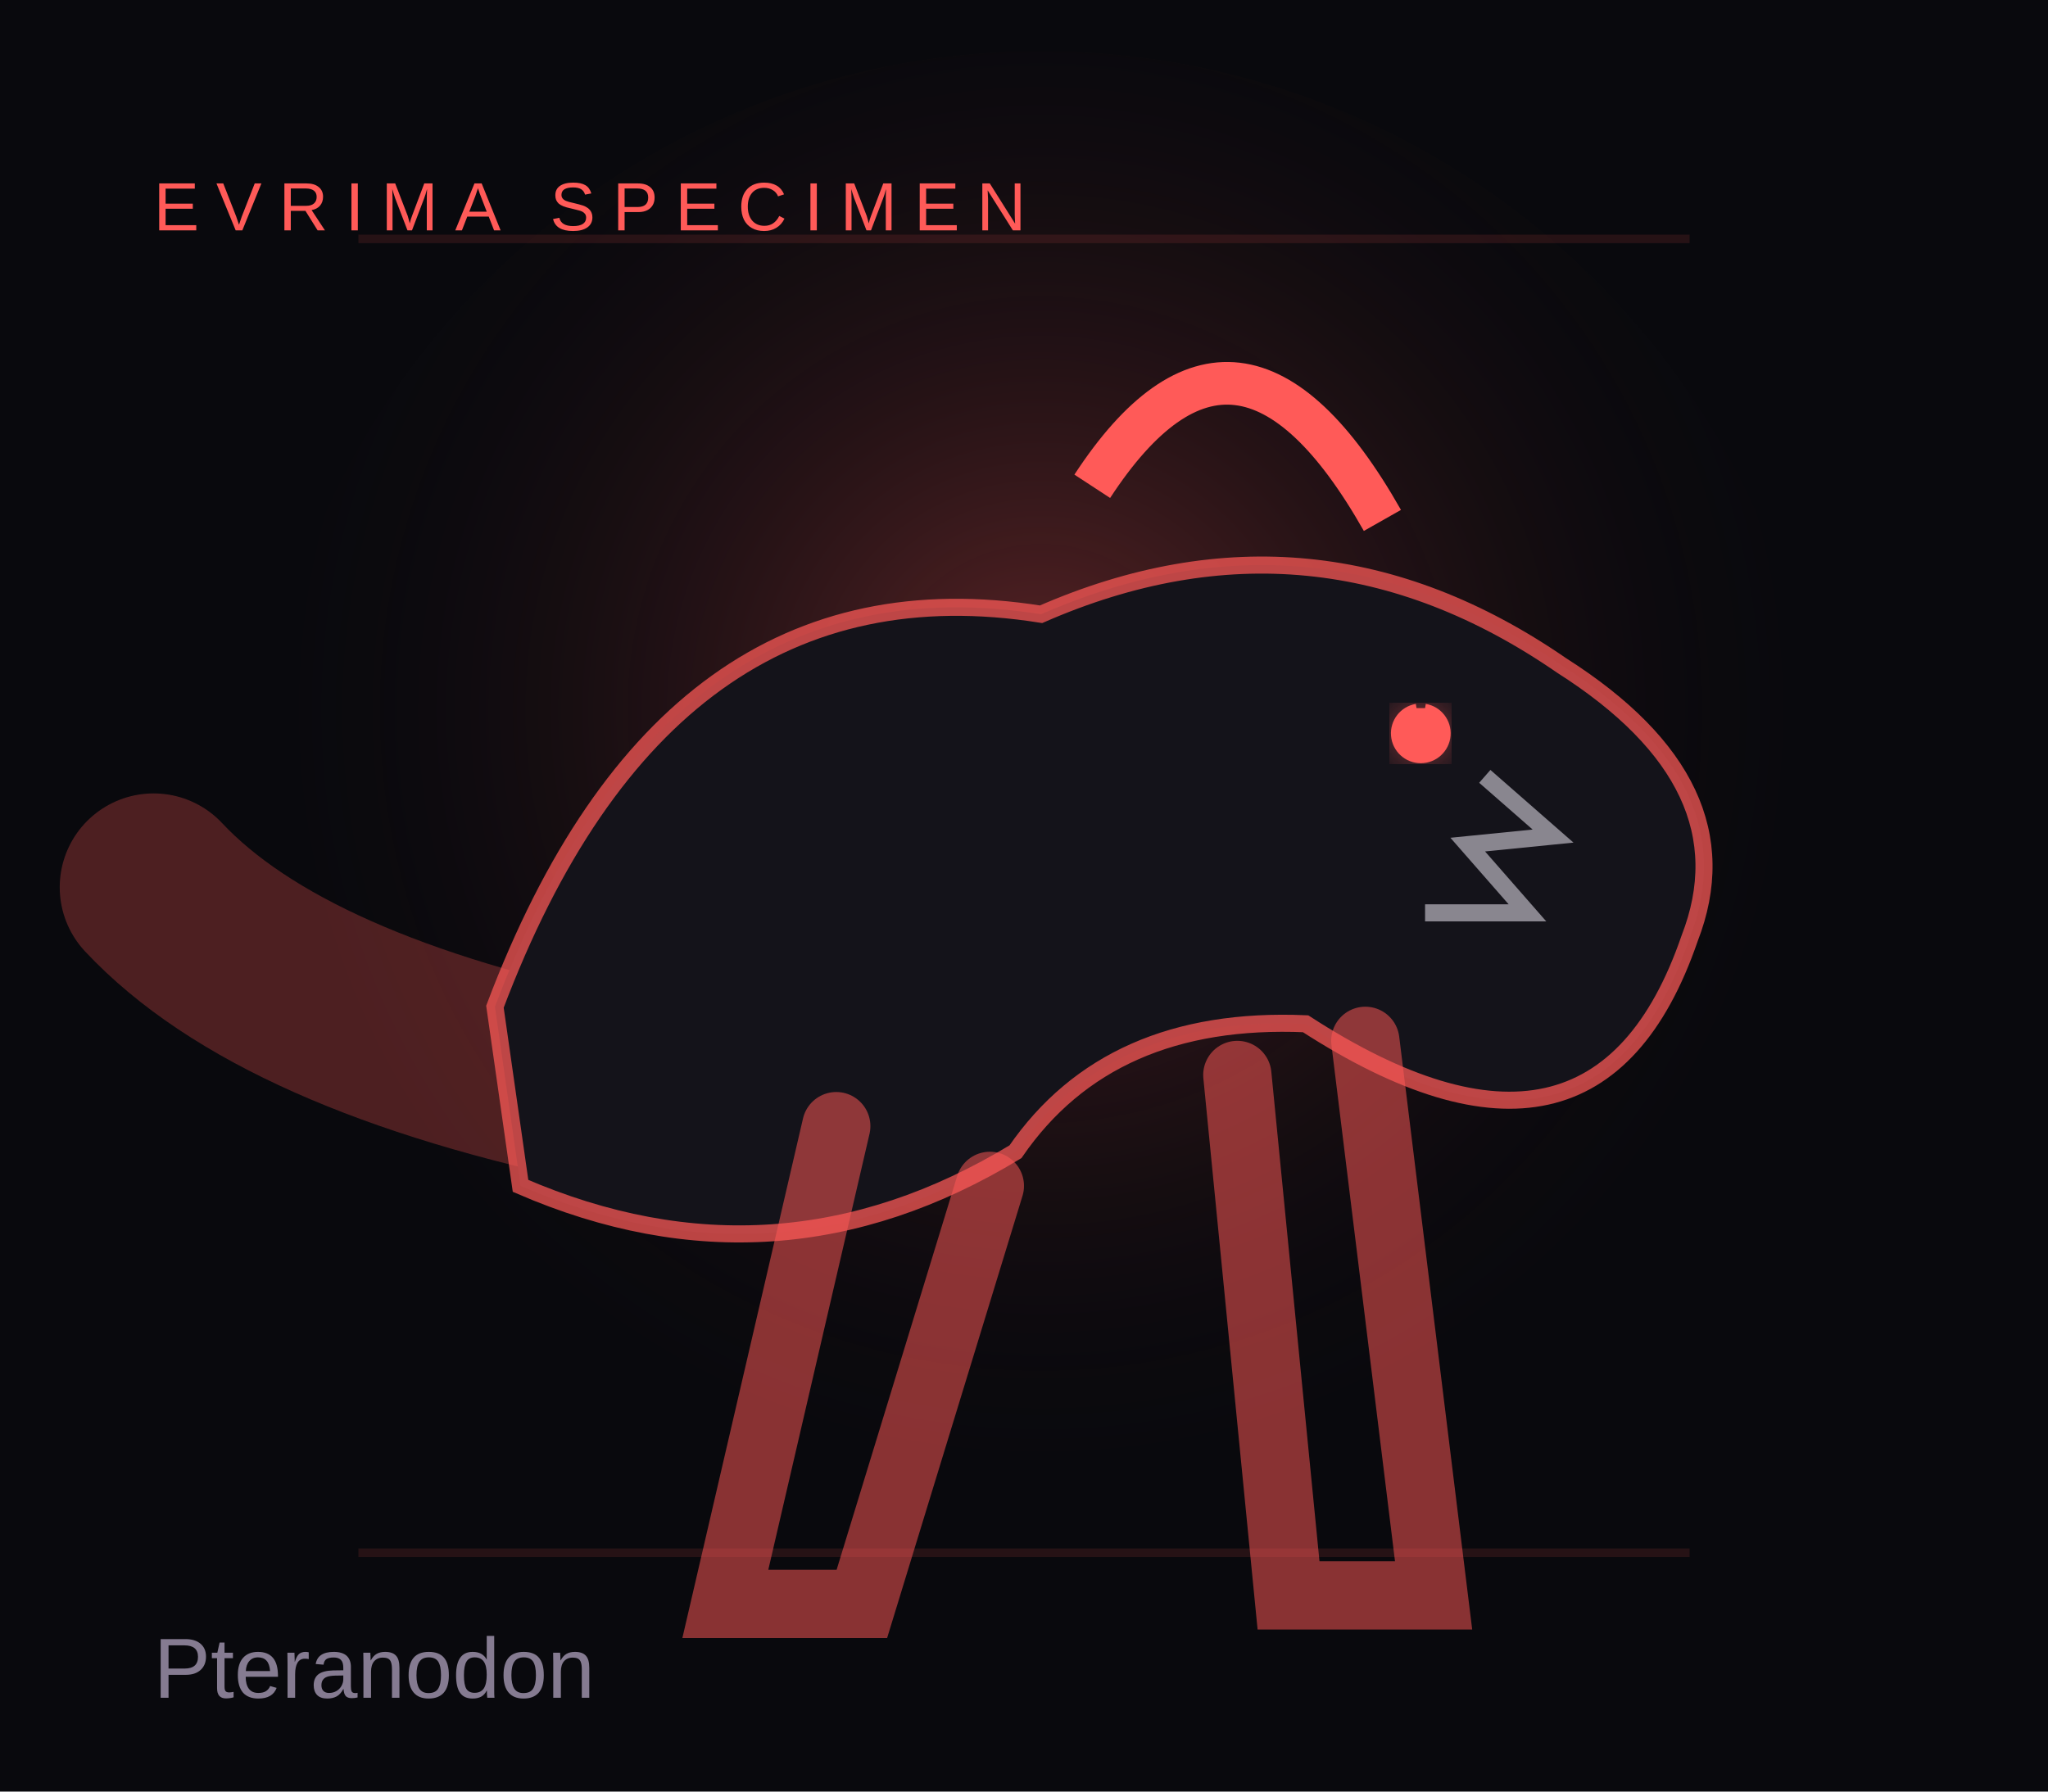
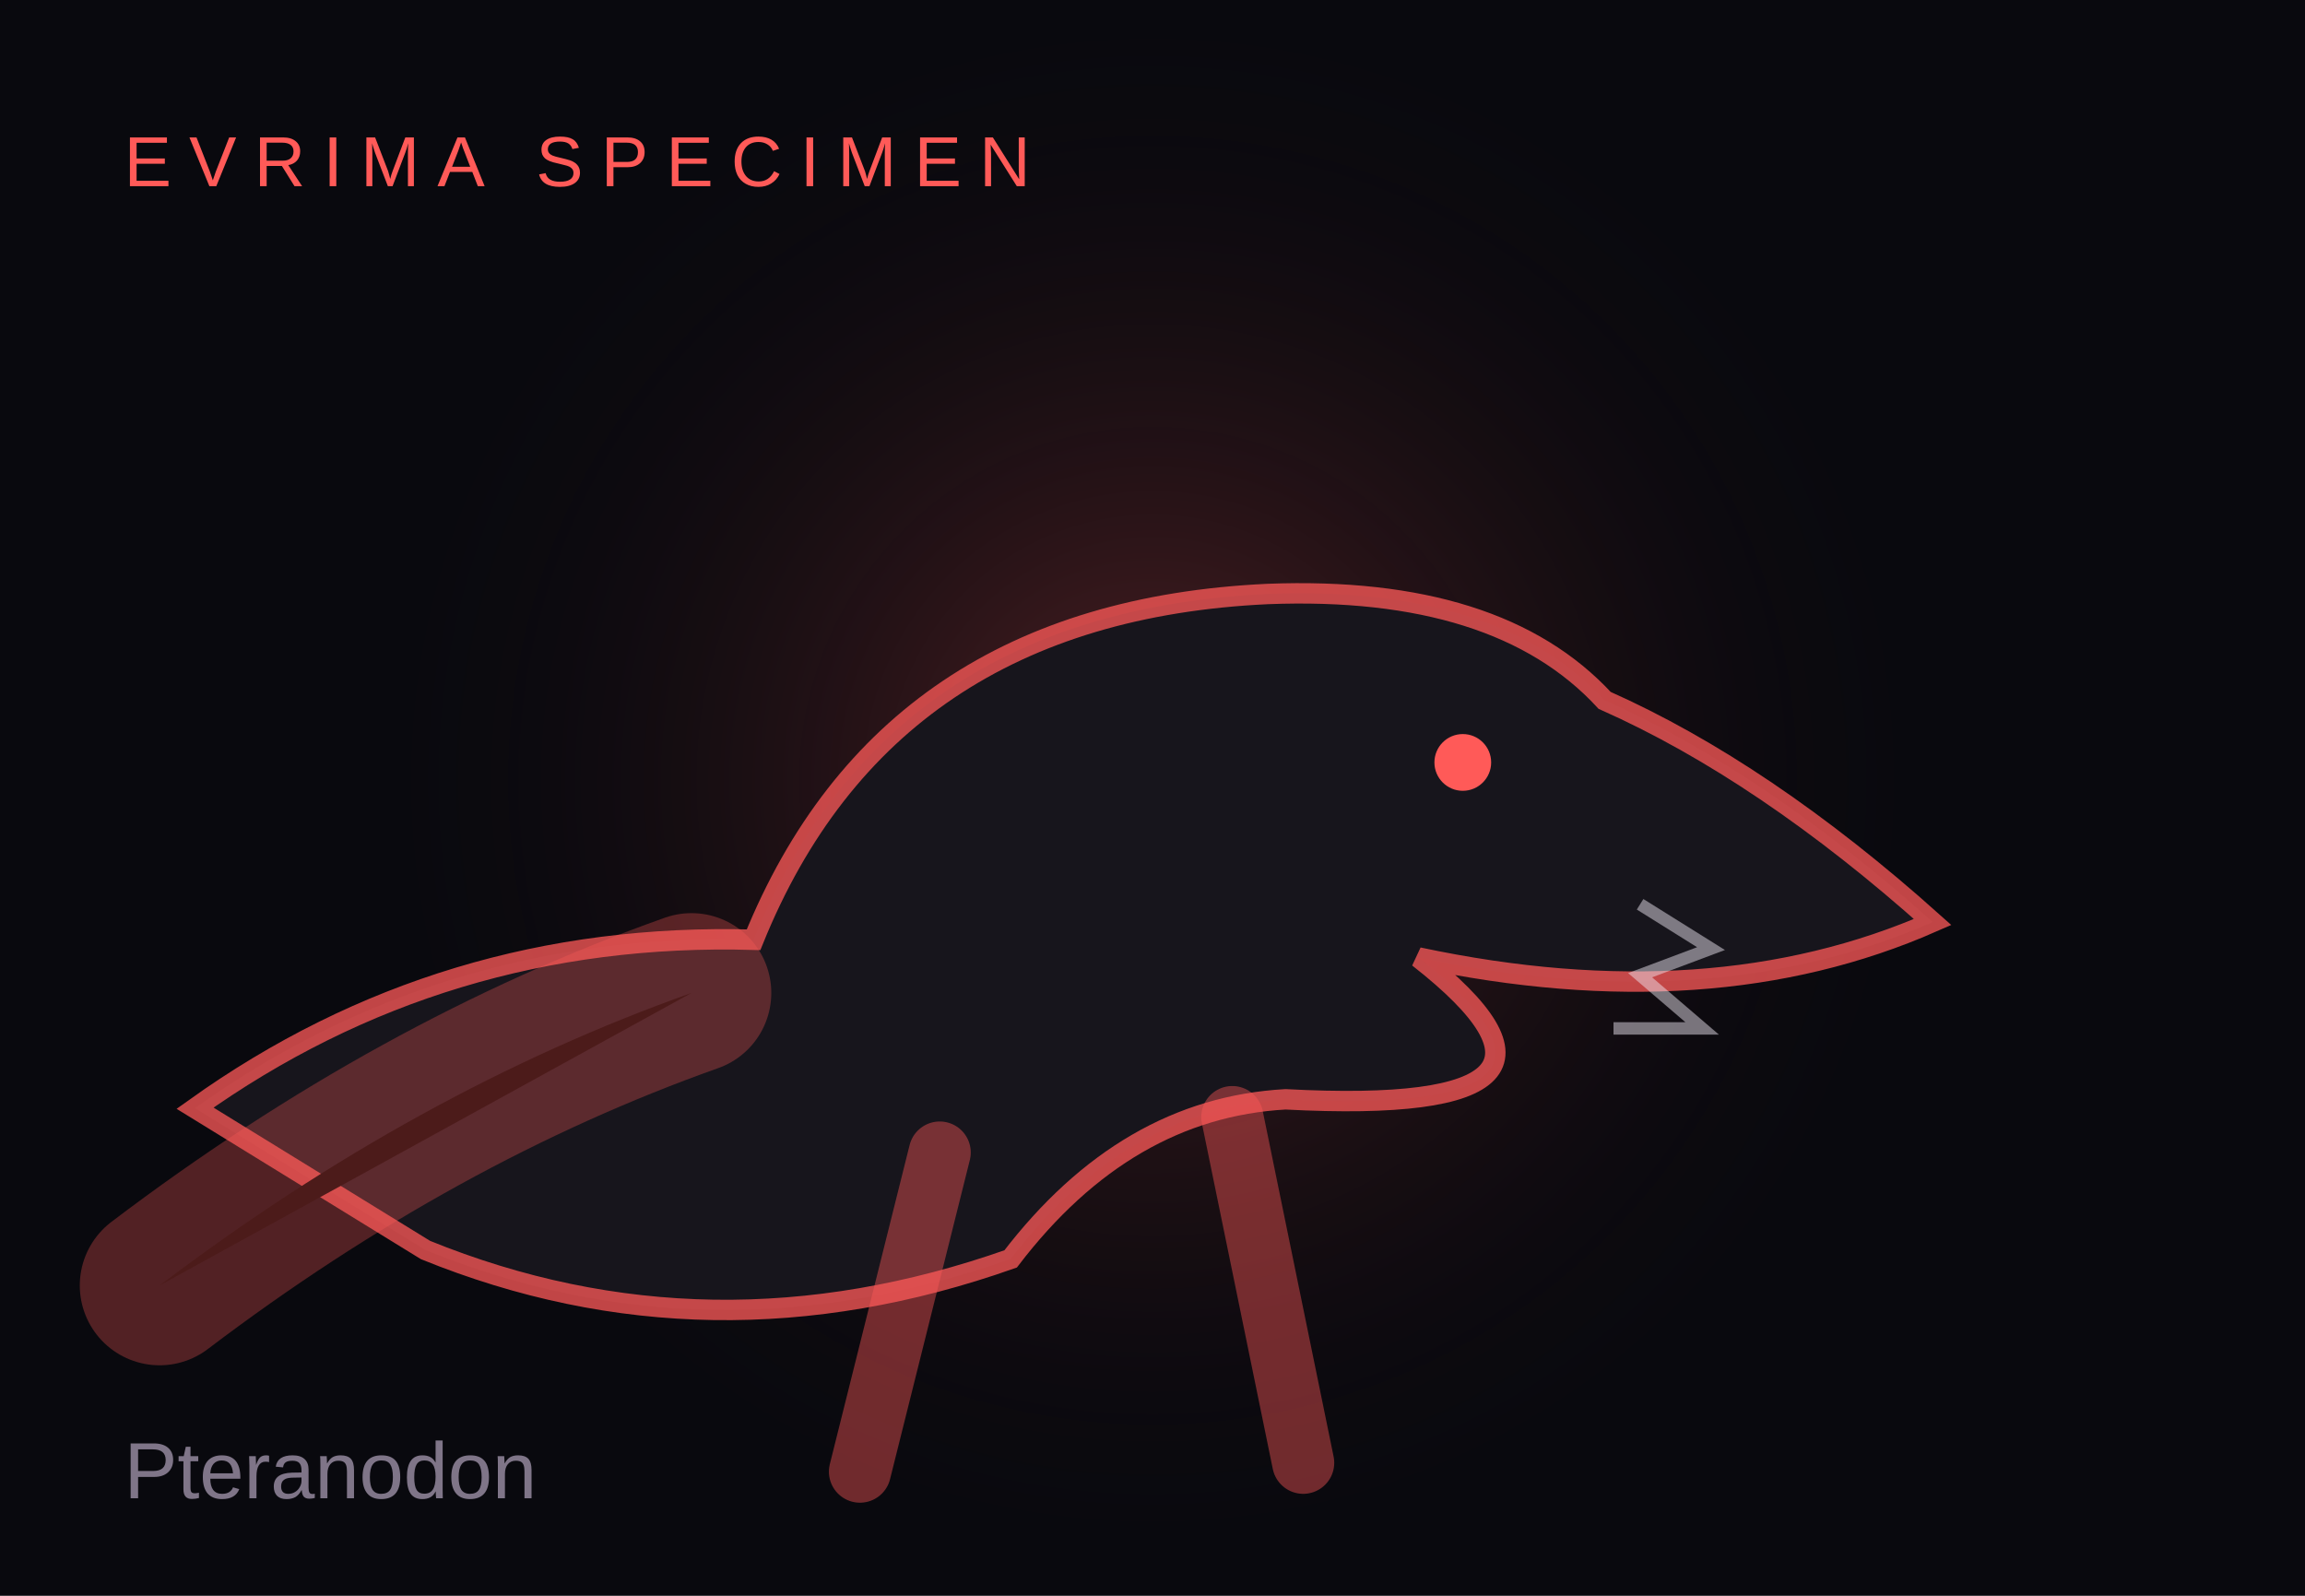
- <svg xmlns="http://www.w3.org/2000/svg" viewBox="0 0 240 210">
+ <svg xmlns="http://www.w3.org/2000/svg" viewBox="0 0 260 180">
  <defs>
-     <radialGradient id="g" cx="50%" cy="42%">
-       <stop offset="0" stop-color="#ff5a58" stop-opacity=".35" />
-       <stop offset="1" stop-color="#09090d" stop-opacity="0" />
+     <radialGradient id="r">
+       <stop stop-color="#ff5a58" stop-opacity=".30" />
+       <stop offset="1" stop-color="#08080c" stop-opacity="0" />
    </radialGradient>
-     <filter id="glow">
-       <feGaussianBlur stdDeviation="3" result="b" />
-       <feMerge>
-         <feMergeNode in="b" />
-         <feMergeNode in="SourceGraphic" />
-       </feMerge>
-     </filter>
  </defs>
-   <rect width="240" height="210" fill="#09090d" />
-   <circle cx="122" cy="98" r="92" fill="url(#g)" />
-   <path d="M72 128 Q33 120 18 104" fill="none" stroke="#ff5a58" stroke-opacity=".28" stroke-width="22" stroke-linecap="round" />
-   <path d="M58 118 Q78 65 122 72 Q154 58 183 78 Q205 92 198 110 Q187 142 153 120 Q130 119 119 135 Q91 152 61 139 Z" fill="#14131a" stroke="#ff5a58" stroke-opacity=".72" stroke-width="2" />
-   <path d="M98 132 L85 188 L101 188 L116 139 M145 126 L151 187 L168 187 L160 122" fill="none" stroke="#ff5a58" stroke-opacity=".52" stroke-width="8" stroke-linecap="round" />
-   <path d="" fill="none" stroke="#ff5a58" stroke-width="5" stroke-linecap="round" />
-   <path d="M128 57 Q145 31 162 61" fill="none" stroke="#ff5a58" stroke-width="5" />
-   <path d="" fill="none" stroke="#ff5a58" stroke-width="4" />
-   <path d="M174 91 l8 7 l-10 1 l7 8 l-12 0" fill="none" stroke="#e9e4ef" stroke-opacity=".55" stroke-width="2" />
-   <path d="M166 83 a3 3 0 1 0 1 0" fill="#ff5a58" stroke="#ff5a58" filter="url(#glow)" />
-   <path d="M42 28 H198 M42 182 H198" stroke="#ff5a58" stroke-opacity=".12" />
-   <text x="18" y="27" fill="#ff5a58" font-family="Arial" font-size="8" letter-spacing="2">EVRIMA SPECIMEN</text>
-   <text x="18" y="199" fill="#857b91" font-family="Arial" font-size="10">Pteranodon</text>
+   <rect width="260" height="180" fill="#09090e" />
+   <circle cx="130" cy="88" r="90" fill="url(#r)" />
+   <path d="M22 125 Q50 105 85 106 Q100 69 143 67 Q169 66 181 79 Q199 87 218 104 Q193 115 160 108 Q183 126 145 124 Q127 125 114 142 Q80 154 48 141 Z" fill="#17151c" stroke="#ff5a58" stroke-opacity=".75" stroke-width="2.3" />
+   <path d="M78 112 Q47 123 18 145" stroke="#ff5a58" stroke-opacity=".30" stroke-width="18" stroke-linecap="round" />
+   <path d="M106 130 l-9 36 M139 126 l8 39" stroke="#ff5a58" stroke-opacity=".42" stroke-width="7" stroke-linecap="round" />
+   <circle cx="165" cy="86" r="3.2" fill="#ff5a58" />
+   <path d="M185 102 l8 5 -8 3 7 6 -10 0" fill="none" stroke="#eee8f2" stroke-opacity=".48" stroke-width="1.4" />
+   <text x="14" y="21" fill="#ff5a58" font-family="Arial" font-size="8" letter-spacing="2">EVRIMA SPECIMEN</text>
+   <text x="14" y="169" fill="#7f7588" font-family="Arial" font-size="9">Pteranodon</text>
</svg>
